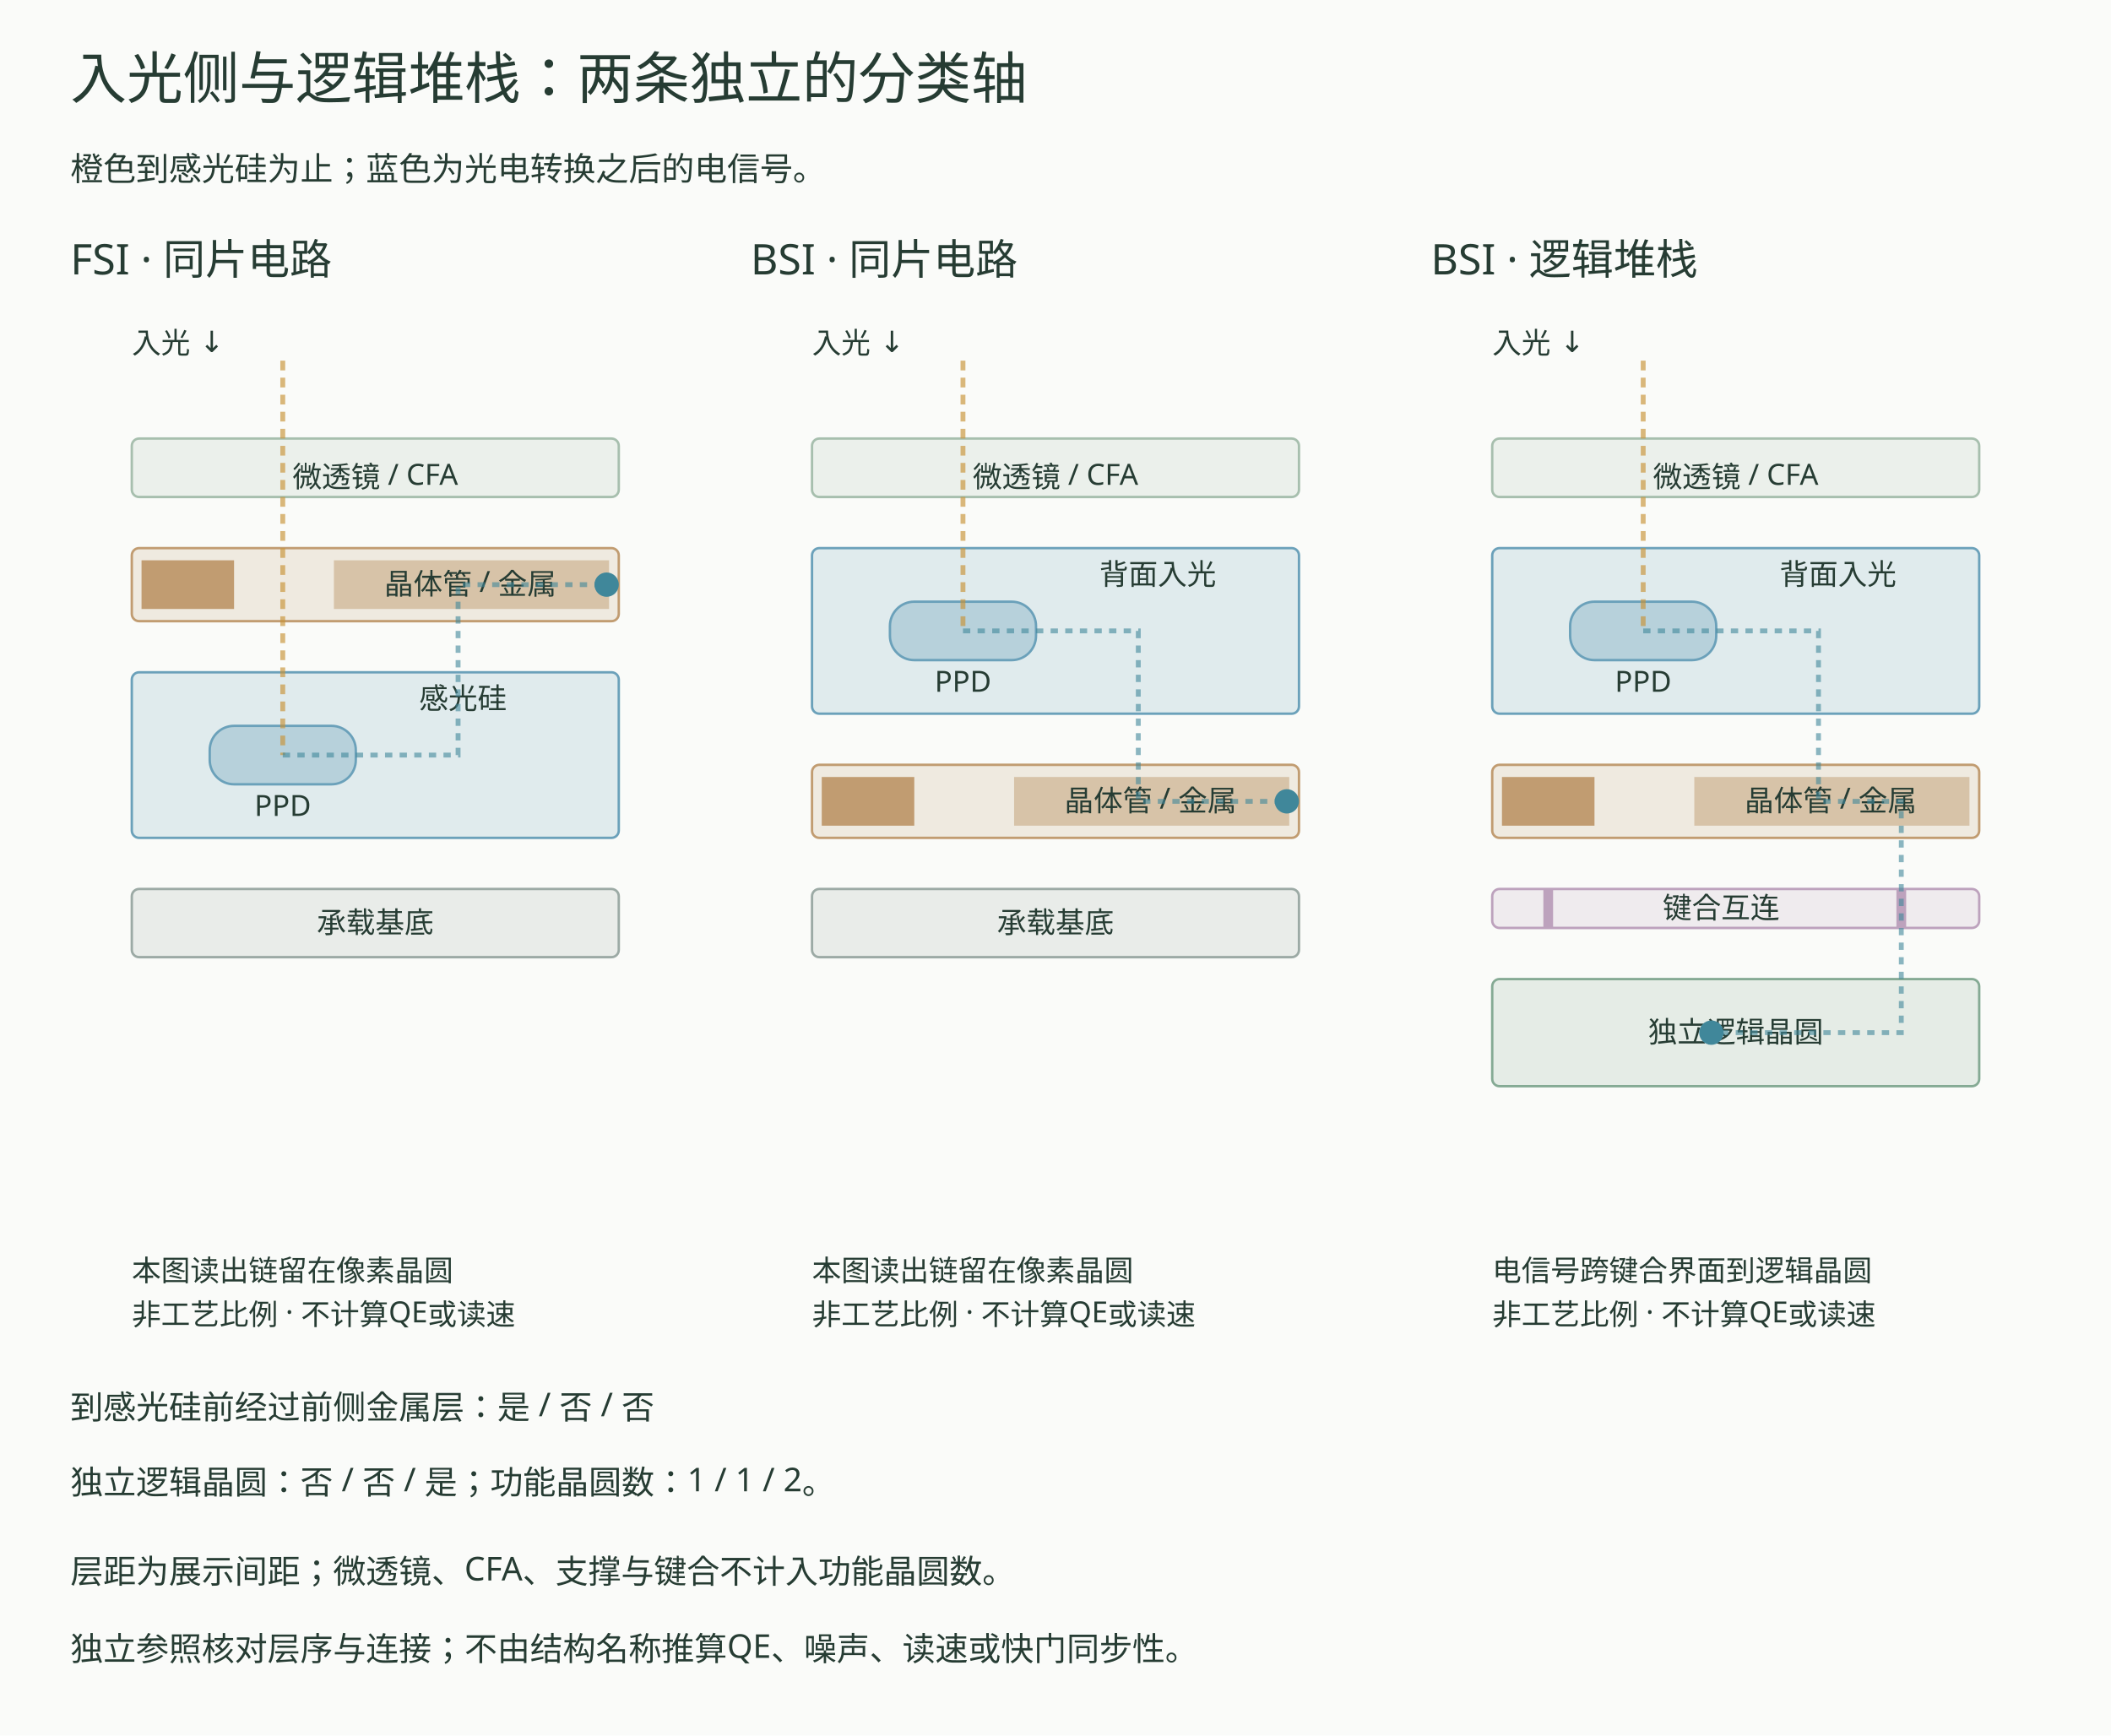
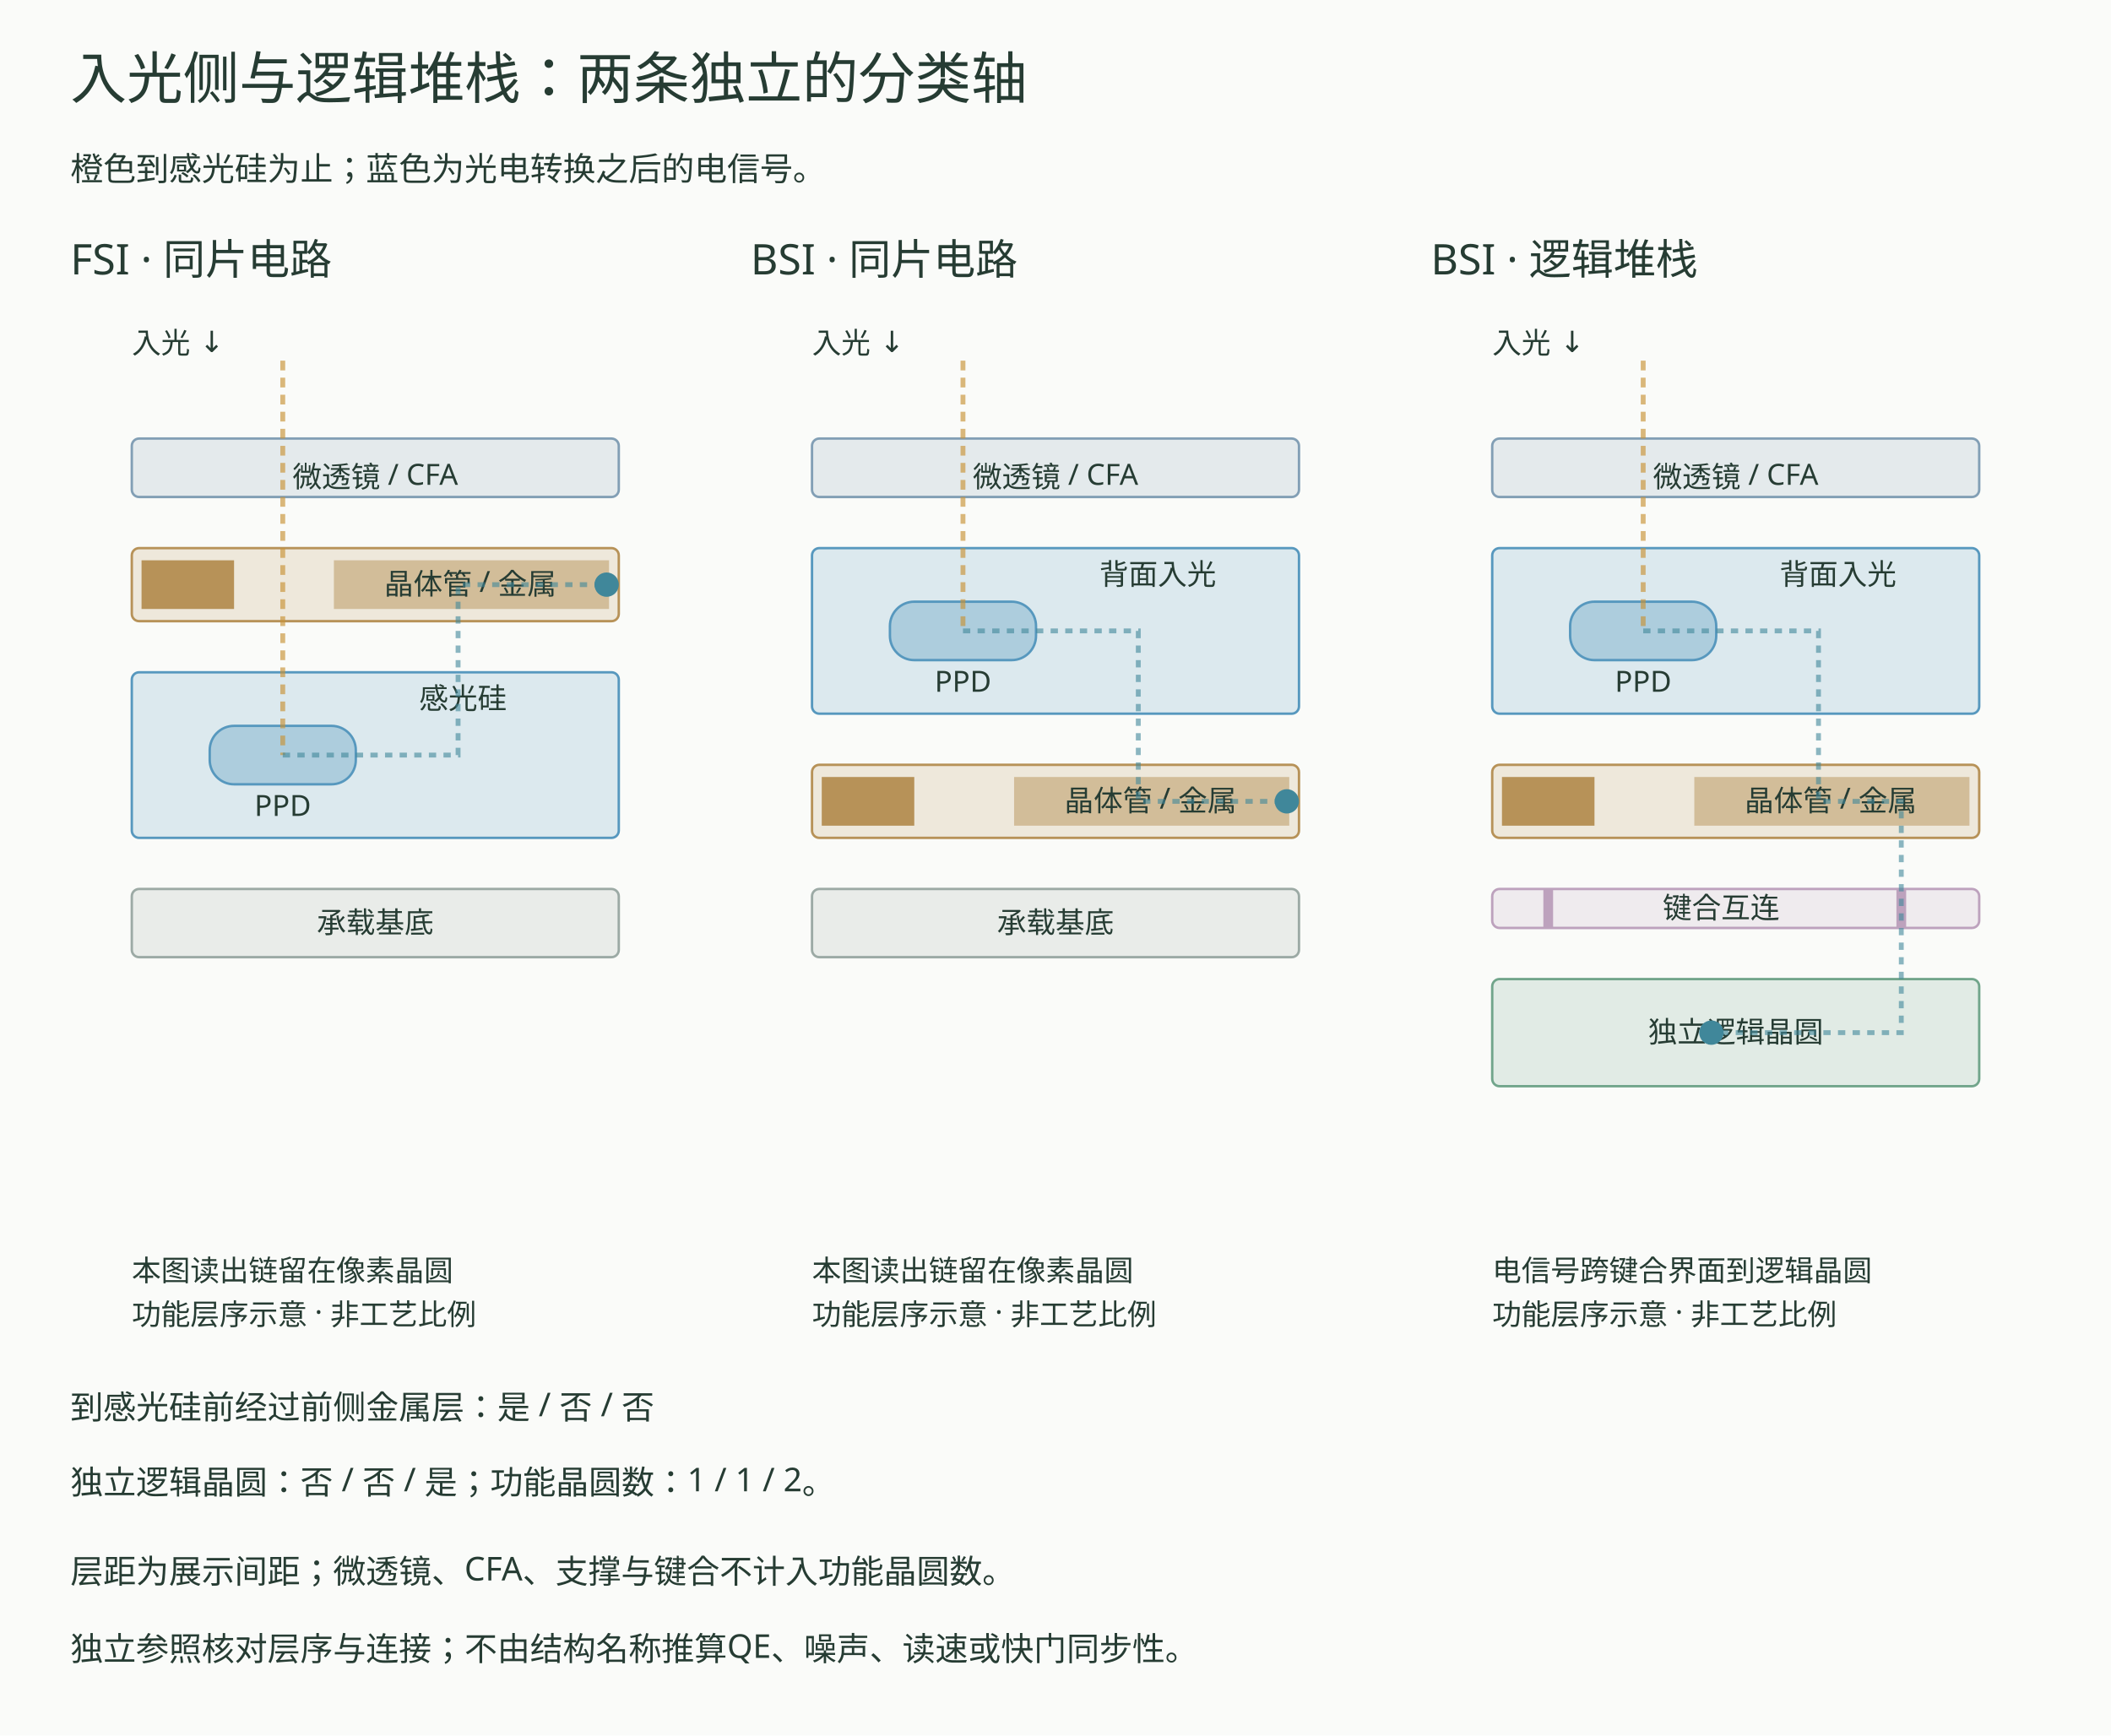
<svg xmlns="http://www.w3.org/2000/svg" width="900" height="740" viewBox="0 0 900 740" role="img" aria-label="互动示意：FSI、BSI与逻辑堆栈的功能层序和结构核对" style="color:#263c33;font:14px sans-serif">
  <style>text{fill:currentColor;font-family:sans-serif}</style>
  <rect width="900" height="740" fill="#fafbf9" />
  <text x="30" y="42" font-size="24">入光侧与逻辑堆栈：两条独立的分类轴</text>
  <text x="30" y="77">橙色到感光硅为止；蓝色为光电转换之后的电信号。</text>
  <text x="30" y="117" font-size="18">FSI · 同片电路</text>
  <svg x="25" y="133" width="270" height="436" viewBox="0 0 260 420" style="font:12px sans-serif" role="img" aria-label="FSI同片电路功能截面，入光和电子路径分开">
    <text x="30" y="17">入光 ↓</text>
-     <rect x="30" y="52" width="200" height="24" rx="3" fill="#a7bfae" fill-opacity=".18" stroke="#a7bfae" />
-     <path d="M43 62Q74 39105 62M132 62Q163 39194 62" fill="none" stroke="#a7bfae" />
+     <rect x="30" y="52" width="200" height="24" rx="3" fill="#829fb5" fill-opacity=".18" stroke="#829fb5" />
+     <path d="M43 62Q74 39105 62M132 62Q163 39194 62" fill="none" stroke="#829fb5" />
    <text x="130" y="72" text-anchor="middle">微透镜 / CFA</text>
-     <rect x="30" y="97" width="200" height="30" rx="3" fill="#c19c71" fill-opacity=".18" stroke="#c19c71" />
-     <rect x="34" y="102" width="38" height="20" fill="#c19c71" />
-     <rect x="113" y="102" width="113" height="20" fill="#c19c71" fill-opacity=".5" />
+     <rect x="30" y="97" width="200" height="30" rx="3" fill="#b79258" fill-opacity=".18" stroke="#b79258" />
+     <rect x="34" y="102" width="38" height="20" fill="#b79258" />
+     <rect x="113" y="102" width="113" height="20" fill="#b79258" fill-opacity=".5" />
    <text x="169" y="116" text-anchor="middle">晶体管 / 金属</text>
-     <rect x="30" y="148" width="200" height="68" rx="3" fill="#6ba1ba" fill-opacity=".18" stroke="#6ba1ba" />
+     <rect x="30" y="148" width="200" height="68" rx="3" fill="#5798be" fill-opacity=".18" stroke="#5798be" />
    <text x="148" y="163">感光硅</text>
-     <rect x="62" y="170" width="60" height="24" rx="10" fill="#6ba1ba" fill-opacity=".35" stroke="#6ba1ba" />
+     <rect x="62" y="170" width="60" height="24" rx="10" fill="#5798be" fill-opacity=".35" stroke="#5798be" />
    <text x="92" y="207" text-anchor="middle">PPD</text>
    <rect x="30" y="237" width="200" height="28" rx="3" fill="#9caaa5" fill-opacity=".18" stroke="#9caaa5" />
    <text x="130" y="255" text-anchor="middle">承载基底</text>
    <path d="M92,20L92,182" fill="none" stroke="#c89235" stroke-width="2" stroke-dasharray="4 3" opacity=".65" />
    <path d="M92,182L164,182L164,112L225,112" fill="none" stroke="#40879a" stroke-width="2" stroke-dasharray="3 3" opacity=".6" />
    <circle cx="225" cy="112" r="5" fill="#40879a" />
    <text x="30" y="398">本图读出链留在像素晶圆</text>
-     <text x="30" y="416">非工艺比例 · 不计算QE或读速</text>
+     <text x="30" y="416">功能层序示意 · 非工艺比例</text>
  </svg>
  <text x="320" y="117" font-size="18">BSI · 同片电路</text>
  <svg x="315" y="133" width="270" height="436" viewBox="0 0 260 420" style="font:12px sans-serif" role="img" aria-label="BSI同片电路功能截面，入光和电子路径分开">
    <text x="30" y="17">入光 ↓</text>
-     <rect x="30" y="52" width="200" height="24" rx="3" fill="#a7bfae" fill-opacity=".18" stroke="#a7bfae" />
-     <path d="M43 62Q74 39105 62M132 62Q163 39194 62" fill="none" stroke="#a7bfae" />
+     <rect x="30" y="52" width="200" height="24" rx="3" fill="#829fb5" fill-opacity=".18" stroke="#829fb5" />
+     <path d="M43 62Q74 39105 62M132 62Q163 39194 62" fill="none" stroke="#829fb5" />
    <text x="130" y="72" text-anchor="middle">微透镜 / CFA</text>
-     <rect x="30" y="97" width="200" height="68" rx="3" fill="#6ba1ba" fill-opacity=".18" stroke="#6ba1ba" />
+     <rect x="30" y="97" width="200" height="68" rx="3" fill="#5798be" fill-opacity=".18" stroke="#5798be" />
    <text x="148" y="112">背面入光</text>
-     <rect x="62" y="119" width="60" height="24" rx="10" fill="#6ba1ba" fill-opacity=".35" stroke="#6ba1ba" />
+     <rect x="62" y="119" width="60" height="24" rx="10" fill="#5798be" fill-opacity=".35" stroke="#5798be" />
    <text x="92" y="156" text-anchor="middle">PPD</text>
-     <rect x="30" y="186" width="200" height="30" rx="3" fill="#c19c71" fill-opacity=".18" stroke="#c19c71" />
-     <rect x="34" y="191" width="38" height="20" fill="#c19c71" />
-     <rect x="113" y="191" width="113" height="20" fill="#c19c71" fill-opacity=".5" />
+     <rect x="30" y="186" width="200" height="30" rx="3" fill="#b79258" fill-opacity=".18" stroke="#b79258" />
+     <rect x="34" y="191" width="38" height="20" fill="#b79258" />
+     <rect x="113" y="191" width="113" height="20" fill="#b79258" fill-opacity=".5" />
    <text x="169" y="205" text-anchor="middle">晶体管 / 金属</text>
    <rect x="30" y="237" width="200" height="28" rx="3" fill="#9caaa5" fill-opacity=".18" stroke="#9caaa5" />
    <text x="130" y="255" text-anchor="middle">承载基底</text>
    <path d="M92,20L92,131" fill="none" stroke="#c89235" stroke-width="2" stroke-dasharray="4 3" opacity=".65" />
    <path d="M92,131L164,131L164,201L225,201" fill="none" stroke="#40879a" stroke-width="2" stroke-dasharray="3 3" opacity=".6" />
    <circle cx="225" cy="201" r="5" fill="#40879a" />
    <text x="30" y="398">本图读出链留在像素晶圆</text>
-     <text x="30" y="416">非工艺比例 · 不计算QE或读速</text>
+     <text x="30" y="416">功能层序示意 · 非工艺比例</text>
  </svg>
  <text x="610" y="117" font-size="18">BSI · 逻辑堆栈</text>
  <svg x="605" y="133" width="270" height="436" viewBox="0 0 260 420" style="font:12px sans-serif" role="img" aria-label="BSI逻辑堆栈功能截面，入光和电子路径分开">
    <text x="30" y="17">入光 ↓</text>
-     <rect x="30" y="52" width="200" height="24" rx="3" fill="#a7bfae" fill-opacity=".18" stroke="#a7bfae" />
-     <path d="M43 62Q74 39105 62M132 62Q163 39194 62" fill="none" stroke="#a7bfae" />
+     <rect x="30" y="52" width="200" height="24" rx="3" fill="#829fb5" fill-opacity=".18" stroke="#829fb5" />
+     <path d="M43 62Q74 39105 62M132 62Q163 39194 62" fill="none" stroke="#829fb5" />
    <text x="130" y="72" text-anchor="middle">微透镜 / CFA</text>
-     <rect x="30" y="97" width="200" height="68" rx="3" fill="#6ba1ba" fill-opacity=".18" stroke="#6ba1ba" />
+     <rect x="30" y="97" width="200" height="68" rx="3" fill="#5798be" fill-opacity=".18" stroke="#5798be" />
    <text x="148" y="112">背面入光</text>
-     <rect x="62" y="119" width="60" height="24" rx="10" fill="#6ba1ba" fill-opacity=".35" stroke="#6ba1ba" />
+     <rect x="62" y="119" width="60" height="24" rx="10" fill="#5798be" fill-opacity=".35" stroke="#5798be" />
    <text x="92" y="156" text-anchor="middle">PPD</text>
-     <rect x="30" y="186" width="200" height="30" rx="3" fill="#c19c71" fill-opacity=".18" stroke="#c19c71" />
-     <rect x="34" y="191" width="38" height="20" fill="#c19c71" />
-     <rect x="113" y="191" width="113" height="20" fill="#c19c71" fill-opacity=".5" />
+     <rect x="30" y="186" width="200" height="30" rx="3" fill="#b79258" fill-opacity=".18" stroke="#b79258" />
+     <rect x="34" y="191" width="38" height="20" fill="#b79258" />
+     <rect x="113" y="191" width="113" height="20" fill="#b79258" fill-opacity=".5" />
    <text x="169" y="205" text-anchor="middle">晶体管 / 金属</text>
    <rect x="30" y="237" width="200" height="16" rx="3" fill="#bda2bd" fill-opacity=".18" stroke="#bda2bd" />
    <path d="M53 237V253M198 237V253" stroke="#bda2bd" stroke-width="4" />
    <text x="124" y="249" text-anchor="middle">键合互连</text>
-     <rect x="30" y="274" width="200" height="44" rx="3" fill="#85aa94" fill-opacity=".18" stroke="#85aa94" />
+     <rect x="30" y="274" width="200" height="44" rx="3" fill="#71a58b" fill-opacity=".18" stroke="#71a58b" />
    <text x="130" y="300" text-anchor="middle">独立逻辑晶圆</text>
    <path d="M92,20L92,131" fill="none" stroke="#c89235" stroke-width="2" stroke-dasharray="4 3" opacity=".65" />
    <path d="M92,131L164,131L164,201L198,201L198,245L198,296L120,296" fill="none" stroke="#40879a" stroke-width="2" stroke-dasharray="3 3" opacity=".6" />
    <circle cx="120" cy="296" r="5" fill="#40879a" />
    <text x="30" y="398">电信号跨键合界面到逻辑晶圆</text>
-     <text x="30" y="416">非工艺比例 · 不计算QE或读速</text>
+     <text x="30" y="416">功能层序示意 · 非工艺比例</text>
  </svg>
  <text x="30" y="605">到感光硅前经过前侧金属层：是 / 否 / 否</text>
  <text x="30" y="637">独立逻辑晶圆：否 / 否 / 是；功能晶圆数：1 / 1 / 2。</text>
  <text x="30" y="675">层距为展示间距；微透镜、CFA、支撑与键合不计入功能晶圆数。</text>
  <text x="30" y="708">独立参照核对层序与连接；不由结构名称推算QE、噪声、读速或快门同步性。</text>
</svg>
